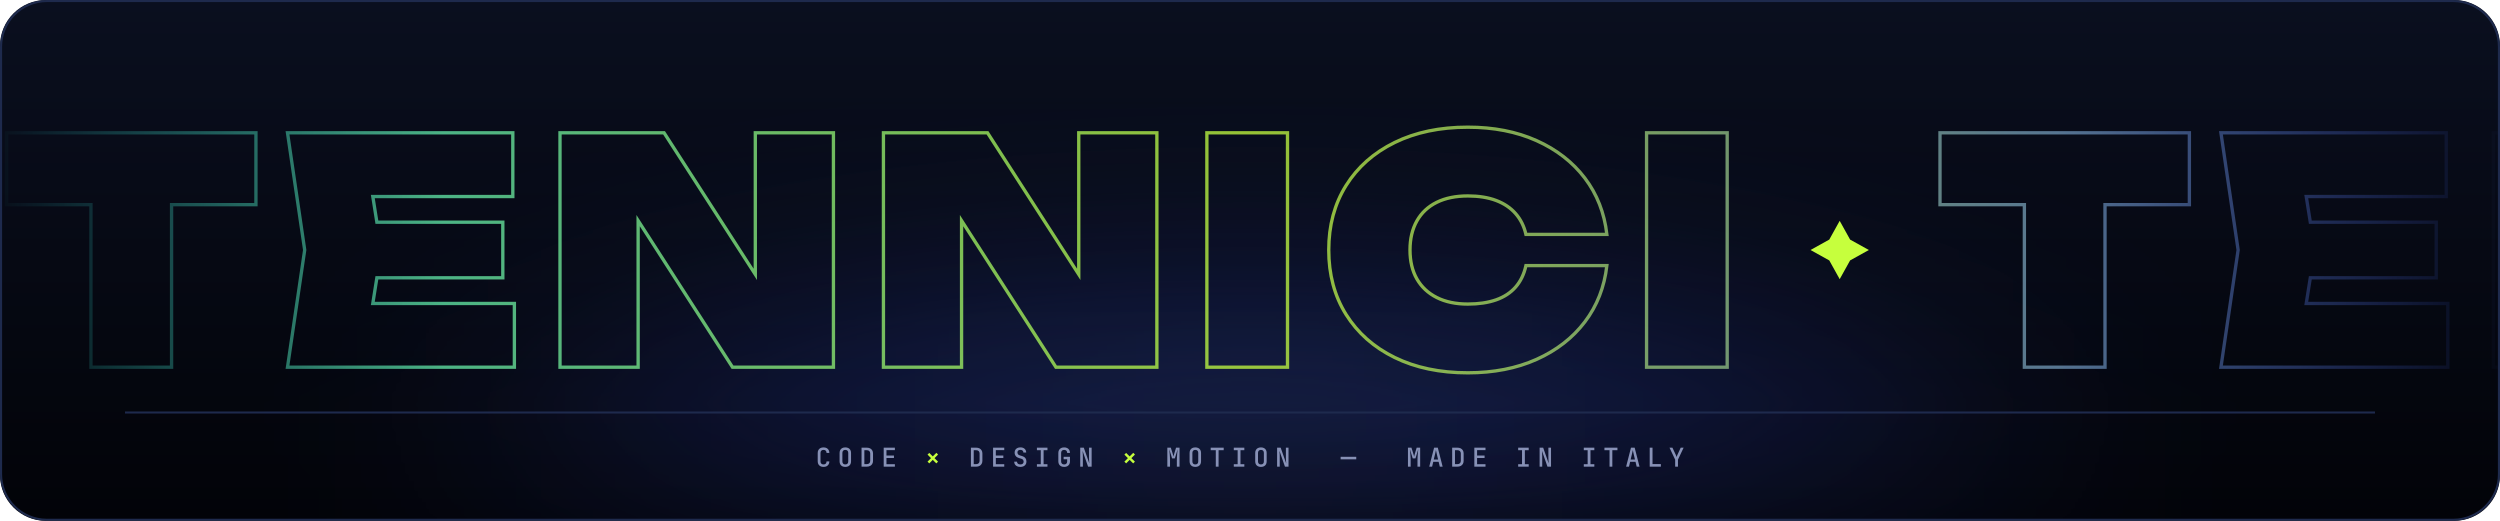
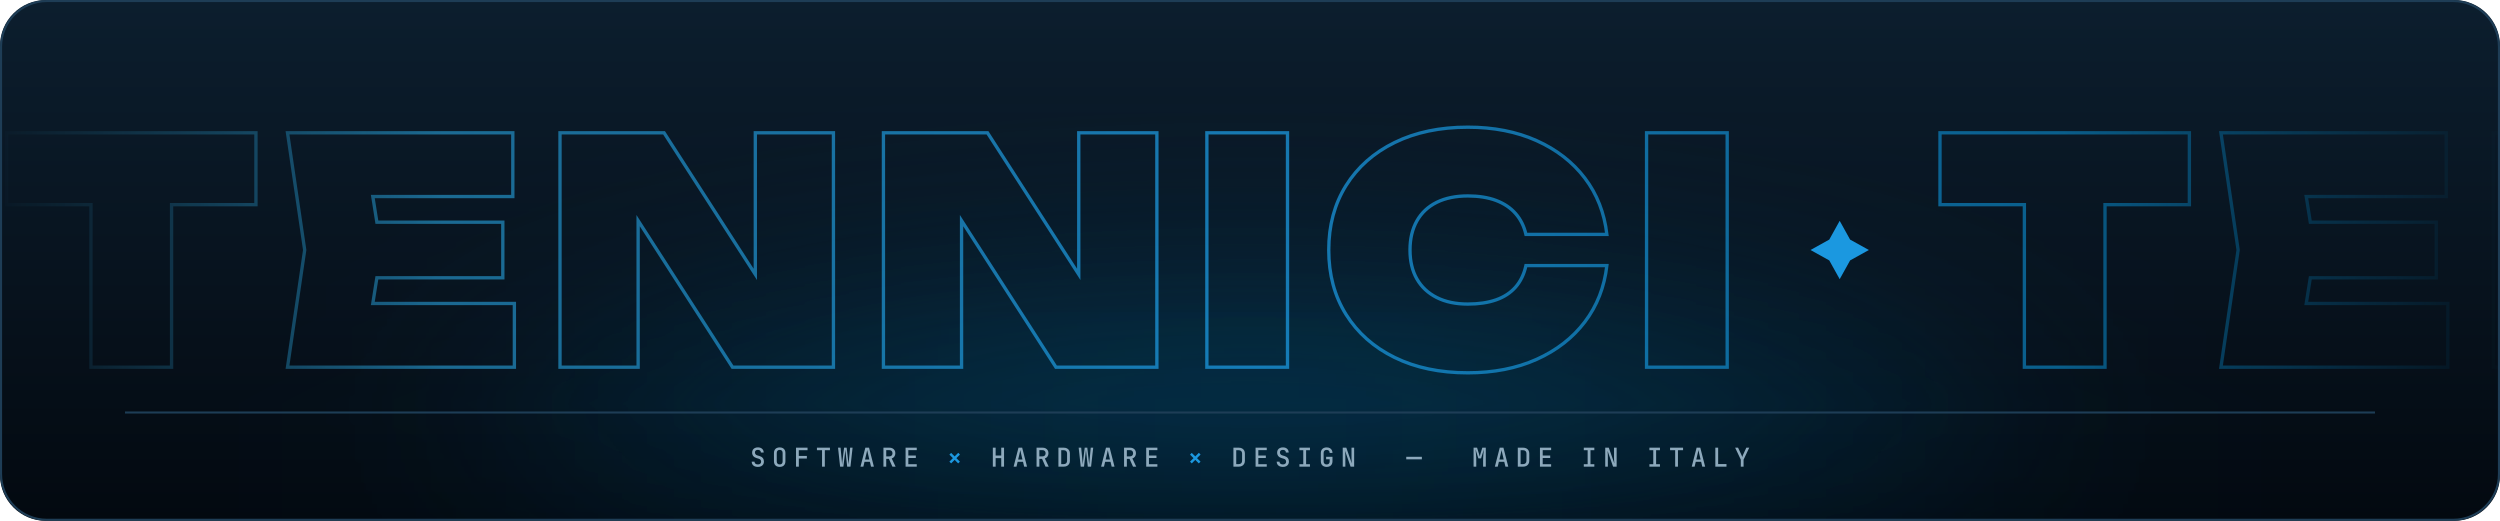
<svg xmlns="http://www.w3.org/2000/svg" viewBox="0 0 1200 250" width="1200" height="250" role="img" aria-label="Tennici">
  <defs>
    <linearGradient id="fade" x1="0" y1="0" x2="1" y2="0">
      <stop offset="0" stop-color="#fff" stop-opacity="0" />
      <stop offset=".18" stop-color="#fff" />
      <stop offset=".82" stop-color="#fff" />
      <stop offset="1" stop-color="#fff" stop-opacity="0" />
    </linearGradient>
    <mask id="edgeFade">
      <rect width="1200" height="250" fill="url(#fade)" />
    </mask>
    <linearGradient id="strokeG" gradientUnits="userSpaceOnUse" x1="0" y1="0" x2="1200" y2="0">
-       <stop offset="0" stop-color="#2DE2E6" />
-       <stop offset=".5" stop-color="#C6FF3D" />
-       <stop offset="1" stop-color="#4361FF" />
+       <stop offset="0" stop-color="#247BA0" />
+       <stop offset=".5" stop-color="#1B98E0" />
+       <stop offset="1" stop-color="#006494" />
    </linearGradient>
    <linearGradient id="footBg" x1="0" y1="0" x2="0" y2="1">
-       <stop offset="0" stop-color="#0A0F1F" />
-       <stop offset="1" stop-color="#020308" />
+       <stop offset="0" stop-color="#0C1E2E" />
+       <stop offset="1" stop-color="#030910" />
    </linearGradient>
    <filter id="fb" x="-50%" y="-50%" width="200%" height="200%">
      <feGaussianBlur stdDeviation="60" />
    </filter>
    <clipPath id="ff">
      <rect width="1200" height="250" rx="22" />
    </clipPath>
  </defs>
  <g clip-path="url(#ff)">
    <rect width="1200" height="250" fill="url(#footBg)" />
-     <ellipse cx="600" cy="290" rx="420" ry="120" fill="#4361FF" opacity=".45" filter="url(#fb)" />
-     <ellipse cx="600" cy="310" rx="200" ry="80" fill="#C6FF3D" opacity=".18" filter="url(#fb)" />
+     <ellipse cx="600" cy="290" rx="420" ry="120" fill="#006494" opacity=".7" filter="url(#fb)" />
+     <ellipse cx="600" cy="310" rx="200" ry="80" fill="#1B98E0" opacity=".3" filter="url(#fb)" />
    <g mask="url(#edgeFade)">
      <g>
        <path d="M3.15 63.75H122.85V98.25H82.35V176.25H43.65V98.25H3.15Z M241.35 106.65V133.35H180.9L178.95 145.65H246.9V176.25H138L146.25 120L138 63.75H246.15V94.35H178.95L180.9 106.65Z M362.55 131.7V63.75H400.05V176.25H351.6L306.3 105.9V176.25H268.8V63.75H318.75Z M517.8 131.7V63.75H555.3V176.25H506.85L461.55 105.9V176.25H424.05V63.75H474Z M579.3 63.75H618V176.25H579.3Z M771.3 127.5Q769.5 142.95 760.73 154.5Q751.95 166.05 737.55 172.5Q723.15 178.95 704.55 178.95Q684.45 178.95 669.45 171.6Q654.45 164.25 646.12 150.97Q637.8 137.7 637.8 120Q637.8 102.3 646.12 89.03Q654.45 75.75 669.45 68.4Q684.45 61.05 704.55 61.05Q723.15 61.05 737.55 67.5Q751.95 73.95 760.73 85.5Q769.5 97.05 771.3 112.5H732.45Q731.1 106.65 727.5 102.53Q723.9 98.4 718.12 96.22Q712.35 94.05 704.55 94.05Q695.85 94.05 689.62 97.12Q683.4 100.2 680.1 106.05Q676.8 111.9 676.8 120Q676.8 128.1 680.1 133.88Q683.4 139.65 689.62 142.8Q695.85 145.95 704.55 145.95Q712.35 145.95 718.12 143.93Q723.9 141.9 727.5 137.78Q731.1 133.65 732.45 127.5Z M790.35 63.75H829.05V176.25H790.35Z M931.2 63.75H1050.9V98.25H1010.4V176.25H971.7V98.25H931.2Z M1169.4 106.65V133.35H1108.95L1107 145.65H1174.95V176.25H1066.05L1074.3 120L1066.05 63.75H1174.2V94.35H1107L1108.95 106.65Z M1290.6 131.7V63.75H1328.1V176.25H1279.65L1234.35 105.9V176.25H1196.85V63.75H1246.8Z M1445.85 131.7V63.75H1483.35V176.25H1434.9L1389.6 105.9V176.25H1352.1V63.75H1402.05Z M1507.35 63.75H1546.05V176.25H1507.35Z M1699.35 127.5Q1697.55 142.95 1688.78 154.5Q1680 166.05 1665.6 172.5Q1651.2 178.95 1632.6 178.95Q1612.5 178.95 1597.5 171.6Q1582.5 164.25 1574.18 150.97Q1565.85 137.7 1565.85 120Q1565.85 102.3 1574.18 89.03Q1582.5 75.75 1597.5 68.4Q1612.5 61.05 1632.6 61.05Q1651.2 61.05 1665.6 67.5Q1680 73.95 1688.78 85.5Q1697.55 97.05 1699.35 112.5H1660.5Q1659.15 106.65 1655.55 102.53Q1651.95 98.4 1646.18 96.22Q1640.4 94.05 1632.6 94.05Q1623.9 94.05 1617.68 97.12Q1611.45 100.2 1608.15 106.05Q1604.85 111.9 1604.85 120Q1604.85 128.1 1608.15 133.88Q1611.45 139.65 1617.68 142.8Q1623.9 145.95 1632.6 145.95Q1640.4 145.95 1646.18 143.93Q1651.95 141.9 1655.55 137.78Q1659.15 133.65 1660.5 127.5Z M1718.4 63.75H1757.1V176.25H1718.4Z M1859.25 63.75H1978.95V98.25H1938.45V176.25H1899.75V98.25H1859.25Z M2097.45 106.65V133.35H2037L2035.05 145.65H2103V176.25H1994.1L2002.35 120L1994.1 63.75H2102.25V94.35H2035.05L2037 106.65Z M2218.65 131.7V63.75H2256.15V176.25H2207.7L2162.4 105.9V176.25H2124.9V63.75H2174.85Z M2373.9 131.7V63.75H2411.4V176.25H2362.95L2317.65 105.9V176.25H2280.15V63.75H2330.1Z M2435.4 63.75H2474.1V176.25H2435.4Z M2627.4 127.5Q2625.6 142.95 2616.82 154.5Q2608.05 166.05 2593.65 172.5Q2579.25 178.95 2560.65 178.95Q2540.55 178.95 2525.55 171.6Q2510.55 164.25 2502.22 150.97Q2493.9 137.7 2493.9 120Q2493.9 102.3 2502.22 89.03Q2510.55 75.75 2525.55 68.4Q2540.55 61.05 2560.65 61.05Q2579.25 61.05 2593.65 67.5Q2608.05 73.95 2616.82 85.5Q2625.6 97.05 2627.4 112.5H2588.55Q2587.2 106.65 2583.6 102.53Q2580 98.4 2574.22 96.22Q2568.45 94.05 2560.65 94.05Q2551.95 94.05 2545.72 97.12Q2539.5 100.2 2536.2 106.05Q2532.9 111.9 2532.9 120Q2532.9 128.1 2536.2 133.88Q2539.5 139.65 2545.72 142.8Q2551.95 145.95 2560.65 145.95Q2568.45 145.95 2574.22 143.93Q2580 141.9 2583.6 137.78Q2587.2 133.65 2588.55 127.5Z M2646.45 63.75H2685.15V176.25H2646.45Z M2787.3 63.75H2907V98.25H2866.5V176.25H2827.8V98.25H2787.3Z M3025.5 106.65V133.35H2965.05L2963.1 145.65H3031.05V176.25H2922.15L2930.4 120L2922.15 63.75H3030.3V94.35H2963.1L2965.05 106.65Z M3146.7 131.7V63.75H3184.2V176.25H3135.75L3090.45 105.9V176.25H3052.95V63.75H3102.9Z M3301.95 131.7V63.75H3339.45V176.25H3291L3245.7 105.9V176.25H3208.2V63.75H3258.15Z M3363.45 63.75H3402.15V176.25H3363.45Z M3555.45 127.5Q3553.65 142.95 3544.88 154.5Q3536.1 166.05 3521.7 172.5Q3507.3 178.95 3488.7 178.95Q3468.6 178.95 3453.6 171.6Q3438.6 164.25 3430.28 150.97Q3421.95 137.7 3421.95 120Q3421.95 102.3 3430.28 89.03Q3438.6 75.75 3453.6 68.4Q3468.6 61.05 3488.7 61.05Q3507.3 61.05 3521.7 67.5Q3536.1 73.95 3544.88 85.5Q3553.65 97.05 3555.45 112.5H3516.6Q3515.25 106.65 3511.65 102.53Q3508.05 98.4 3502.28 96.22Q3496.5 94.05 3488.7 94.05Q3480 94.05 3473.78 97.12Q3467.55 100.2 3464.25 106.05Q3460.95 111.9 3460.95 120Q3460.95 128.1 3464.25 133.88Q3467.55 139.65 3473.78 142.8Q3480 145.95 3488.7 145.95Q3496.5 145.95 3502.28 143.93Q3508.05 141.9 3511.65 137.78Q3515.25 133.65 3516.6 127.5Z M3574.5 63.75H3613.2V176.25H3574.5Z" fill="none" stroke="url(#strokeG)" stroke-width="1.6" stroke-opacity=".75" />
-         <g fill="#C6FF3D">
+         <g fill="#1B98E0">
          <path d="M883.05 106L888.05 115L897.05 120L888.05 125L883.05 134L878.05 125L869.05 120L878.05 115Z" />
          <path d="M1811.1 106L1816.1 115L1825.1 120L1816.1 125L1811.1 134L1806.1 125L1797.1 120L1806.1 115Z" />
          <path d="M2739.15 106L2744.15 115L2753.15 120L2744.15 125L2739.15 134L2734.15 125L2725.15 120L2734.15 115Z" />
          <path d="M3667.2 106L3672.2 115L3681.2 120L3672.2 125L3667.2 134L3662.2 125L3653.2 120L3662.2 115Z" />
        </g>
        <animateTransform attributeName="transform" type="translate" values="0 0;-928.05 0" dur="14s" repeatCount="indefinite" />
      </g>
    </g>
-     <path d="M60 198H1140" stroke="#1E2A4D" />
-     <path d="M395.3 224.12Q394.45 224.12 393.82 223.8Q393.19 223.48 392.84 222.88Q392.5 222.28 392.5 221.46V217.41Q392.5 216.58 392.84 215.99Q393.19 215.39 393.82 215.07Q394.45 214.75 395.3 214.75Q396.15 214.75 396.78 215.08Q397.4 215.4 397.75 216Q398.09 216.59 398.09 217.41H396.74Q396.74 216.7 396.36 216.33Q395.98 215.95 395.3 215.95Q394.61 215.95 394.23 216.32Q393.84 216.7 393.84 217.4V221.46Q393.84 222.17 394.23 222.55Q394.61 222.93 395.3 222.93Q395.98 222.93 396.36 222.55Q396.74 222.17 396.74 221.46H398.09Q398.09 222.27 397.75 222.87Q397.4 223.47 396.78 223.8Q396.15 224.12 395.3 224.12Z M405.75 224.12Q404.9 224.12 404.28 223.8Q403.66 223.48 403.33 222.88Q403 222.28 403 221.46V217.41Q403 216.59 403.33 215.99Q403.66 215.39 404.28 215.07Q404.9 214.75 405.75 214.75Q406.6 214.75 407.22 215.07Q407.84 215.39 408.17 215.99Q408.5 216.59 408.5 217.4V221.46Q408.5 222.28 408.17 222.88Q407.84 223.48 407.22 223.8Q406.6 224.12 405.75 224.12ZM405.75 222.93Q406.44 222.93 406.8 222.55Q407.16 222.17 407.16 221.46V217.41Q407.16 216.7 406.8 216.33Q406.44 215.95 405.75 215.95Q405.07 215.95 404.71 216.33Q404.34 216.7 404.34 217.41V221.46Q404.34 222.17 404.71 222.55Q405.07 222.93 405.75 222.93Z M413.54 224V214.88H416.08Q416.99 214.88 417.65 215.22Q418.31 215.56 418.68 216.19Q419.05 216.82 419.05 217.67V221.19Q419.05 222.04 418.68 222.67Q418.31 223.31 417.65 223.65Q416.99 224 416.08 224ZM414.89 222.78H416.08Q416.83 222.78 417.27 222.35Q417.7 221.93 417.7 221.19V217.67Q417.7 216.94 417.27 216.52Q416.83 216.1 416.08 216.1H414.89Z M424.18 224V214.88H429.54V216.07H425.5V218.67H429.1V219.85H425.5V222.8H429.54V224Z M466.04 224V214.88H468.58Q469.49 214.88 470.15 215.22Q470.81 215.56 471.18 216.19Q471.55 216.82 471.55 217.67V221.19Q471.55 222.04 471.18 222.67Q470.81 223.31 470.15 223.65Q469.49 224 468.58 224ZM467.39 222.78H468.58Q469.33 222.78 469.77 222.35Q470.2 221.93 470.2 221.19V217.67Q470.2 216.94 469.77 216.52Q469.33 216.1 468.58 216.1H467.39Z M476.68 224V214.88H482.04V216.07H478V218.67H481.6V219.85H478V222.8H482.04V224Z M489.79 224.12Q488.87 224.12 488.2 223.82Q487.54 223.51 487.18 222.94Q486.82 222.37 486.81 221.59H488.16Q488.16 222.21 488.59 222.57Q489.03 222.93 489.8 222.93Q490.52 222.93 490.93 222.58Q491.34 222.23 491.34 221.61Q491.34 221.1 491.06 220.73Q490.78 220.35 490.26 220.21L489.12 219.87Q488.11 219.59 487.57 218.9Q487.02 218.2 487.02 217.24Q487.02 216.48 487.36 215.92Q487.7 215.36 488.33 215.05Q488.95 214.74 489.8 214.74Q491.05 214.74 491.81 215.42Q492.56 216.09 492.57 217.22H491.22Q491.22 216.62 490.84 216.28Q490.47 215.94 489.78 215.94Q489.11 215.94 488.74 216.26Q488.37 216.57 488.37 217.15Q488.37 217.66 488.65 218.03Q488.93 218.41 489.45 218.56L490.62 218.91Q491.62 219.19 492.16 219.89Q492.69 220.58 492.69 221.57Q492.69 222.33 492.33 222.91Q491.97 223.49 491.31 223.81Q490.66 224.12 489.79 224.12Z M497.72 224V222.8H499.57V216.08H497.72V214.88H502.78V216.08H500.93V222.8H502.78V224Z M510.8 224.12Q509.95 224.12 509.32 223.8Q508.69 223.48 508.34 222.88Q508 222.28 508 221.46V217.41Q508 216.58 508.34 215.99Q508.69 215.39 509.32 215.07Q509.95 214.75 510.8 214.75Q511.65 214.75 512.28 215.08Q512.9 215.4 513.25 216Q513.59 216.59 513.59 217.41H512.24Q512.24 216.7 511.86 216.33Q511.48 215.95 510.8 215.95Q510.11 215.95 509.73 216.32Q509.34 216.7 509.34 217.4V221.46Q509.34 222.17 509.73 222.55Q510.11 222.94 510.8 222.94Q511.48 222.94 511.86 222.55Q512.24 222.17 512.24 221.46V220.44H510.54V219.25H513.59V221.46Q513.59 222.27 513.25 222.87Q512.9 223.47 512.28 223.8Q511.65 224.12 510.8 224.12Z M518.51 224V214.88H520.22L522.88 222.46Q522.85 222.11 522.81 221.6Q522.78 221.1 522.75 220.57Q522.73 220.03 522.73 219.59V214.88H523.99V224H522.28L519.64 216.41Q519.67 216.74 519.69 217.23Q519.72 217.71 519.75 218.23Q519.77 218.76 519.77 219.21V224Z M560.32 224V214.88H561.99L562.9 217.8Q563.04 218.22 563.14 218.59Q563.24 218.97 563.28 219.16Q563.33 218.97 563.42 218.59Q563.51 218.22 563.63 217.79L564.51 214.88H566.18V224H564.89V220.93Q564.89 220.34 564.93 219.62Q564.97 218.91 565.02 218.17Q565.08 217.43 565.15 216.77Q565.22 216.1 565.27 215.61L563.92 220.04H562.61L561.24 215.61Q561.3 216.09 561.36 216.73Q561.43 217.37 561.48 218.1Q561.53 218.83 561.57 219.56Q561.61 220.29 561.61 220.93V224Z M573.75 224.12Q572.9 224.12 572.28 223.8Q571.66 223.48 571.33 222.88Q571 222.28 571 221.46V217.41Q571 216.59 571.33 215.99Q571.66 215.39 572.28 215.07Q572.9 214.75 573.75 214.75Q574.6 214.75 575.22 215.07Q575.84 215.39 576.17 215.99Q576.5 216.59 576.5 217.4V221.46Q576.5 222.28 576.17 222.88Q575.84 223.48 575.22 223.8Q574.6 224.12 573.75 224.12ZM573.75 222.93Q574.44 222.93 574.8 222.55Q575.16 222.17 575.16 221.46V217.41Q575.16 216.7 574.8 216.33Q574.44 215.95 573.75 215.95Q573.07 215.95 572.71 216.33Q572.34 216.7 572.34 217.41V221.46Q572.34 222.17 572.71 222.55Q573.07 222.93 573.75 222.93Z M583.58 224V216.11H581.13V214.87H587.37V216.11H584.92V224Z M592.22 224V222.8H594.07V216.08H592.22V214.88H597.28V216.08H595.43V222.8H597.28V224Z M605.25 224.12Q604.4 224.12 603.78 223.8Q603.16 223.48 602.83 222.88Q602.5 222.28 602.5 221.46V217.41Q602.5 216.59 602.83 215.99Q603.16 215.39 603.78 215.07Q604.4 214.75 605.25 214.75Q606.1 214.75 606.72 215.07Q607.34 215.39 607.67 215.99Q608 216.59 608 217.4V221.46Q608 222.28 607.67 222.88Q607.34 223.48 606.72 223.8Q606.1 224.12 605.25 224.12ZM605.25 222.93Q605.94 222.93 606.3 222.55Q606.66 222.17 606.66 221.46V217.41Q606.66 216.7 606.3 216.33Q605.94 215.95 605.25 215.95Q604.57 215.95 604.21 216.33Q603.84 216.7 603.84 217.41V221.46Q603.84 222.17 604.21 222.55Q604.57 222.93 605.25 222.93Z M613.01 224V214.88H614.72L617.38 222.46Q617.35 222.11 617.31 221.6Q617.28 221.1 617.25 220.57Q617.23 220.03 617.23 219.59V214.88H618.49V224H616.78L614.14 216.41Q614.17 216.74 614.19 217.23Q614.22 217.71 614.25 218.23Q614.27 218.76 614.27 219.21V224Z M643.5 220.49V219.26H651V220.49Z M675.82 224V214.88H677.49L678.4 217.8Q678.54 218.22 678.64 218.59Q678.74 218.97 678.78 219.16Q678.83 218.97 678.92 218.59Q679.01 218.22 679.13 217.79L680.01 214.88H681.68V224H680.39V220.93Q680.39 220.34 680.43 219.62Q680.47 218.91 680.52 218.17Q680.58 217.43 680.65 216.77Q680.72 216.1 680.77 215.61L679.42 220.04H678.11L676.74 215.61Q676.8 216.09 676.86 216.73Q676.93 217.37 676.98 218.1Q677.03 218.83 677.07 219.56Q677.11 220.29 677.11 220.93V224Z M686.03 224 688.37 214.88H690.14L692.47 224H691.1L690.55 221.68H687.96L687.41 224ZM688.21 220.57H690.28L689.66 217.94Q689.5 217.24 689.39 216.72Q689.28 216.2 689.25 216.01Q689.22 216.2 689.11 216.72Q689.01 217.23 688.84 217.93Z M697.04 224V214.88H699.58Q700.49 214.88 701.15 215.22Q701.81 215.56 702.18 216.19Q702.55 216.82 702.55 217.67V221.19Q702.55 222.04 702.18 222.67Q701.81 223.31 701.15 223.65Q700.49 224 699.58 224ZM698.39 222.78H699.58Q700.33 222.78 700.77 222.35Q701.2 221.93 701.2 221.19V217.67Q701.2 216.94 700.77 216.52Q700.33 216.1 699.58 216.1H698.39Z M707.68 224V214.88H713.04V216.07H709V218.67H712.6V219.85H709V222.8H713.04V224Z M728.72 224V222.8H730.57V216.08H728.72V214.88H733.78V216.08H731.93V222.8H733.78V224Z M739.01 224V214.88H740.72L743.38 222.46Q743.35 222.11 743.31 221.6Q743.28 221.1 743.25 220.57Q743.23 220.03 743.23 219.59V214.88H744.49V224H742.78L740.14 216.41Q740.17 216.74 740.19 217.23Q740.22 217.71 740.25 218.23Q740.27 218.76 740.27 219.21V224Z M760.22 224V222.8H762.07V216.08H760.22V214.88H765.28V216.08H763.43V222.8H765.28V224Z M772.58 224V216.11H770.13V214.87H776.37V216.11H773.92V224Z M780.53 224 782.87 214.88H784.64L786.97 224H785.6L785.05 221.68H782.46L781.91 224ZM782.71 220.57H784.78L784.16 217.94Q784 217.24 783.89 216.72Q783.78 216.2 783.75 216.01Q783.72 216.2 783.61 216.72Q783.51 217.23 783.34 217.93Z M791.86 224V214.88H793.21V222.76H797.21V224Z M804.08 224V220.64L801.36 214.88H802.76L804.38 218.33Q804.54 218.67 804.64 218.96Q804.74 219.25 804.77 219.41Q804.81 219.25 804.91 218.96Q805.01 218.67 805.16 218.33L806.74 214.88H808.14L805.42 220.64V224Z" fill="#8791B6" />
-     <path d="M446.04 222.43 445.21 221.59 446.89 219.91 445.21 218.22 446.04 217.39 447.73 219.07 449.45 217.35 450.28 218.19 448.56 219.91 450.26 221.59 449.42 222.43 447.73 220.74Z M540.54 222.43 539.71 221.59 541.39 219.91 539.71 218.22 540.54 217.39 542.23 219.07 543.95 217.35 544.78 218.19 543.06 219.91 544.76 221.59 543.92 222.43 542.23 220.74Z" fill="#C6FF3D" />
-     <rect x=".5" y=".5" width="1199" height="249" rx="22" fill="none" stroke="#1E2A4D" />
+     <path d="M60 198H1140" stroke="#1E3D56" />
+     <path d="M363.79 224.12Q362.87 224.12 362.2 223.82Q361.54 223.51 361.18 222.94Q360.82 222.37 360.81 221.59H362.16Q362.16 222.21 362.59 222.57Q363.03 222.93 363.8 222.93Q364.52 222.93 364.93 222.58Q365.34 222.23 365.34 221.61Q365.34 221.1 365.06 220.73Q364.78 220.35 364.26 220.21L363.12 219.87Q362.11 219.59 361.57 218.9Q361.02 218.2 361.02 217.24Q361.02 216.48 361.36 215.92Q361.7 215.36 362.33 215.05Q362.95 214.74 363.8 214.74Q365.05 214.74 365.81 215.42Q366.56 216.09 366.57 217.22H365.22Q365.22 216.62 364.84 216.28Q364.47 215.94 363.78 215.94Q363.11 215.94 362.74 216.26Q362.37 216.57 362.37 217.15Q362.37 217.66 362.65 218.03Q362.93 218.41 363.45 218.56L364.62 218.91Q365.62 219.19 366.16 219.89Q366.69 220.58 366.69 221.57Q366.69 222.33 366.33 222.91Q365.97 223.49 365.31 223.81Q364.66 224.12 363.79 224.12Z M374.25 224.12Q373.4 224.12 372.78 223.8Q372.16 223.48 371.83 222.88Q371.5 222.28 371.5 221.46V217.41Q371.5 216.59 371.83 215.99Q372.16 215.39 372.78 215.07Q373.4 214.75 374.25 214.75Q375.1 214.75 375.72 215.07Q376.34 215.39 376.67 215.99Q377 216.59 377 217.4V221.46Q377 222.28 376.67 222.88Q376.34 223.48 375.72 223.8Q375.1 224.12 374.25 224.12ZM374.25 222.93Q374.94 222.93 375.3 222.55Q375.66 222.17 375.66 221.46V217.41Q375.66 216.7 375.3 216.33Q374.94 215.95 374.25 215.95Q373.57 215.95 373.21 216.33Q372.84 216.7 372.84 217.41V221.46Q372.84 222.17 373.21 222.55Q373.57 222.93 374.25 222.93Z M382.09 224V214.87H387.62V216.11H383.42V218.84H387.29V220.08H383.44V224Z M394.58 224V216.11H392.13V214.87H398.37V216.11H395.92V224Z M403.25 224 402.26 214.88H403.47L404.09 221.43Q404.11 221.68 404.13 221.98Q404.15 222.28 404.17 222.56Q404.19 222.85 404.19 223.06Q404.22 222.85 404.24 222.56Q404.26 222.28 404.29 221.98Q404.33 221.68 404.36 221.43L405.16 214.88H406.4L407.13 221.43Q407.17 221.68 407.2 221.98Q407.23 222.28 407.27 222.56Q407.3 222.85 407.32 223.06Q407.33 222.85 407.35 222.56Q407.36 222.28 407.39 221.98Q407.41 221.68 407.44 221.43L408.06 214.88H409.24L408.22 224H406.64L405.92 217.37Q405.89 217.1 405.86 216.81Q405.83 216.51 405.81 216.23Q405.78 215.95 405.77 215.76Q405.76 215.95 405.73 216.23Q405.7 216.51 405.67 216.81Q405.65 217.1 405.61 217.37L404.82 224Z M413.03 224 415.37 214.88H417.14L419.47 224H418.1L417.55 221.68H414.96L414.41 224ZM415.21 220.57H417.28L416.66 217.94Q416.5 217.24 416.39 216.72Q416.28 216.2 416.25 216.01Q416.22 216.2 416.11 216.72Q416.01 217.23 415.84 217.93Z M424.05 224V214.88H426.91Q427.77 214.88 428.41 215.21Q429.05 215.54 429.41 216.14Q429.76 216.74 429.76 217.54Q429.76 218.46 429.3 219.13Q428.83 219.81 428.03 220.07L429.89 224H428.35L426.68 220.25H425.39V224ZM425.39 219.06H426.91Q427.59 219.06 427.99 218.65Q428.39 218.25 428.39 217.57Q428.39 216.88 427.99 216.47Q427.59 216.07 426.91 216.07H425.39Z M434.68 224V214.88H440.04V216.07H436V218.67H439.6V219.85H436V222.8H440.04V224Z M476.56 224V214.88H477.91V218.66H480.59V214.88H481.94V224H480.59V219.9H477.91V224Z M486.53 224 488.87 214.88H490.64L492.97 224H491.6L491.05 221.68H488.46L487.91 224ZM488.71 220.57H490.78L490.16 217.94Q490 217.24 489.89 216.72Q489.78 216.2 489.75 216.01Q489.72 216.2 489.61 216.72Q489.51 217.23 489.34 217.93Z M497.55 224V214.88H500.41Q501.27 214.88 501.91 215.21Q502.55 215.54 502.91 216.14Q503.26 216.74 503.26 217.54Q503.26 218.46 502.8 219.13Q502.33 219.81 501.53 220.07L503.39 224H501.85L500.18 220.25H498.89V224ZM498.89 219.06H500.41Q501.09 219.06 501.49 218.65Q501.89 218.25 501.89 217.57Q501.89 216.88 501.49 216.47Q501.09 216.07 500.41 216.07H498.89Z M508.04 224V214.88H510.58Q511.49 214.88 512.15 215.22Q512.81 215.56 513.18 216.19Q513.55 216.82 513.55 217.67V221.19Q513.55 222.04 513.18 222.67Q512.81 223.31 512.15 223.65Q511.49 224 510.58 224ZM509.39 222.78H510.58Q511.33 222.78 511.77 222.35Q512.2 221.93 512.2 221.19V217.67Q512.2 216.94 511.77 216.52Q511.33 216.1 510.58 216.1H509.39Z M518.75 224 517.76 214.88H518.97L519.59 221.43Q519.61 221.68 519.63 221.98Q519.65 222.28 519.67 222.56Q519.69 222.85 519.69 223.06Q519.72 222.85 519.74 222.56Q519.76 222.28 519.79 221.98Q519.83 221.68 519.86 221.43L520.66 214.88H521.9L522.63 221.43Q522.67 221.68 522.7 221.98Q522.73 222.28 522.77 222.56Q522.8 222.85 522.82 223.06Q522.83 222.85 522.85 222.56Q522.86 222.28 522.89 221.98Q522.91 221.68 522.94 221.43L523.56 214.88H524.74L523.72 224H522.14L521.42 217.37Q521.39 217.1 521.36 216.81Q521.33 216.51 521.31 216.23Q521.28 215.95 521.27 215.76Q521.26 215.95 521.23 216.23Q521.2 216.51 521.17 216.81Q521.15 217.1 521.11 217.37L520.32 224Z M528.53 224 530.87 214.88H532.64L534.97 224H533.6L533.05 221.68H530.46L529.91 224ZM530.71 220.57H532.78L532.16 217.94Q532 217.24 531.89 216.72Q531.78 216.2 531.75 216.01Q531.72 216.2 531.61 216.72Q531.51 217.23 531.34 217.93Z M539.55 224V214.88H542.41Q543.27 214.88 543.91 215.21Q544.55 215.54 544.91 216.14Q545.26 216.74 545.26 217.54Q545.26 218.46 544.8 219.13Q544.33 219.81 543.53 220.07L545.39 224H543.85L542.18 220.25H540.89V224ZM540.89 219.06H542.41Q543.09 219.06 543.49 218.65Q543.89 218.25 543.89 217.57Q543.89 216.88 543.49 216.47Q543.09 216.07 542.41 216.07H540.89Z M550.18 224V214.88H555.54V216.07H551.5V218.67H555.1V219.85H551.5V222.8H555.54V224Z M592.04 224V214.88H594.58Q595.49 214.88 596.15 215.22Q596.81 215.56 597.18 216.19Q597.55 216.82 597.55 217.67V221.19Q597.55 222.04 597.18 222.67Q596.81 223.31 596.15 223.65Q595.49 224 594.58 224ZM593.39 222.78H594.58Q595.33 222.78 595.77 222.35Q596.2 221.93 596.2 221.19V217.67Q596.2 216.94 595.77 216.52Q595.33 216.1 594.58 216.1H593.39Z M602.68 224V214.88H608.04V216.07H604V218.67H607.6V219.85H604V222.8H608.04V224Z M615.79 224.12Q614.87 224.12 614.2 223.82Q613.54 223.51 613.18 222.94Q612.82 222.37 612.81 221.59H614.16Q614.16 222.21 614.59 222.57Q615.03 222.93 615.8 222.93Q616.52 222.93 616.93 222.58Q617.34 222.23 617.34 221.61Q617.34 221.1 617.06 220.73Q616.78 220.35 616.26 220.21L615.12 219.87Q614.11 219.59 613.57 218.9Q613.02 218.2 613.02 217.24Q613.02 216.48 613.36 215.92Q613.7 215.36 614.33 215.05Q614.95 214.74 615.8 214.74Q617.05 214.74 617.81 215.42Q618.56 216.09 618.57 217.22H617.22Q617.22 216.62 616.84 216.28Q616.47 215.94 615.78 215.94Q615.11 215.94 614.74 216.26Q614.37 216.57 614.37 217.15Q614.37 217.66 614.65 218.03Q614.93 218.41 615.45 218.56L616.62 218.91Q617.62 219.19 618.16 219.89Q618.69 220.58 618.69 221.57Q618.69 222.33 618.33 222.91Q617.97 223.49 617.31 223.81Q616.66 224.12 615.79 224.12Z M623.72 224V222.8H625.57V216.08H623.72V214.88H628.78V216.08H626.93V222.8H628.78V224Z M636.8 224.12Q635.95 224.12 635.32 223.8Q634.69 223.48 634.34 222.88Q634 222.28 634 221.46V217.41Q634 216.58 634.34 215.99Q634.69 215.39 635.32 215.07Q635.95 214.75 636.8 214.75Q637.65 214.75 638.28 215.08Q638.9 215.4 639.25 216Q639.59 216.59 639.59 217.41H638.24Q638.24 216.7 637.86 216.33Q637.48 215.95 636.8 215.95Q636.11 215.95 635.73 216.32Q635.34 216.7 635.34 217.4V221.46Q635.34 222.17 635.73 222.55Q636.11 222.94 636.8 222.94Q637.48 222.94 637.86 222.55Q638.24 222.17 638.24 221.46V220.44H636.54V219.25H639.59V221.46Q639.59 222.27 639.25 222.87Q638.9 223.47 638.28 223.8Q637.65 224.12 636.8 224.12Z M644.51 224V214.88H646.22L648.88 222.46Q648.85 222.11 648.81 221.6Q648.78 221.1 648.75 220.57Q648.73 220.03 648.73 219.59V214.88H649.99V224H648.28L645.64 216.41Q645.67 216.74 645.69 217.23Q645.72 217.71 645.75 218.23Q645.77 218.76 645.77 219.21V224Z M675 220.49V219.26H682.5V220.49Z M707.32 224V214.88H708.99L709.9 217.8Q710.04 218.22 710.14 218.59Q710.24 218.97 710.28 219.16Q710.33 218.97 710.42 218.59Q710.51 218.22 710.63 217.79L711.51 214.88H713.18V224H711.89V220.93Q711.89 220.34 711.93 219.62Q711.97 218.91 712.02 218.17Q712.08 217.43 712.15 216.77Q712.22 216.1 712.27 215.61L710.92 220.04H709.61L708.24 215.61Q708.3 216.09 708.36 216.73Q708.43 217.37 708.48 218.1Q708.53 218.83 708.57 219.56Q708.61 220.29 708.61 220.93V224Z M717.53 224 719.87 214.88H721.64L723.97 224H722.6L722.05 221.68H719.46L718.91 224ZM719.71 220.57H721.78L721.16 217.94Q721 217.24 720.89 216.72Q720.78 216.2 720.75 216.01Q720.72 216.2 720.61 216.72Q720.51 217.23 720.34 217.93Z M728.54 224V214.88H731.08Q731.99 214.88 732.65 215.22Q733.31 215.56 733.68 216.19Q734.05 216.82 734.05 217.67V221.19Q734.05 222.04 733.68 222.67Q733.31 223.31 732.65 223.65Q731.99 224 731.08 224ZM729.89 222.78H731.08Q731.83 222.78 732.27 222.35Q732.7 221.93 732.7 221.19V217.67Q732.7 216.94 732.27 216.52Q731.83 216.1 731.08 216.1H729.89Z M739.18 224V214.88H744.54V216.07H740.5V218.67H744.1V219.85H740.5V222.8H744.54V224Z M760.22 224V222.8H762.07V216.08H760.22V214.88H765.28V216.08H763.43V222.8H765.28V224Z M770.51 224V214.88H772.22L774.88 222.46Q774.85 222.11 774.81 221.6Q774.78 221.1 774.75 220.57Q774.73 220.03 774.73 219.59V214.88H775.99V224H774.28L771.64 216.41Q771.67 216.74 771.69 217.23Q771.72 217.71 771.75 218.23Q771.77 218.76 771.77 219.21V224Z M791.72 224V222.8H793.57V216.08H791.72V214.88H796.78V216.08H794.93V222.8H796.78V224Z M804.08 224V216.11H801.63V214.87H807.87V216.11H805.42V224Z M812.03 224 814.37 214.88H816.14L818.47 224H817.1L816.55 221.68H813.96L813.41 224ZM814.21 220.57H816.28L815.66 217.94Q815.5 217.24 815.39 216.72Q815.28 216.2 815.25 216.01Q815.22 216.2 815.11 216.72Q815.01 217.23 814.84 217.93Z M823.36 224V214.88H824.71V222.76H828.71V224Z M835.58 224V220.64L832.86 214.88H834.26L835.88 218.33Q836.04 218.67 836.14 218.96Q836.24 219.25 836.27 219.41Q836.31 219.25 836.41 218.96Q836.51 218.67 836.66 218.33L838.24 214.88H839.64L836.92 220.64V224Z" fill="#8DA9BC" />
+     <path d="M456.54 222.43 455.71 221.59 457.39 219.91 455.71 218.22 456.54 217.39 458.23 219.07 459.95 217.35 460.78 218.19 459.06 219.91 460.76 221.59 459.92 222.43 458.23 220.74Z M572.04 222.43 571.21 221.59 572.89 219.91 571.21 218.22 572.04 217.39 573.73 219.07 575.45 217.35 576.28 218.19 574.56 219.91 576.26 221.59 575.42 222.43 573.73 220.74Z" fill="#1B98E0" />
+     <rect x=".5" y=".5" width="1199" height="249" rx="22" fill="none" stroke="#1E3D56" />
  </g>
</svg>
